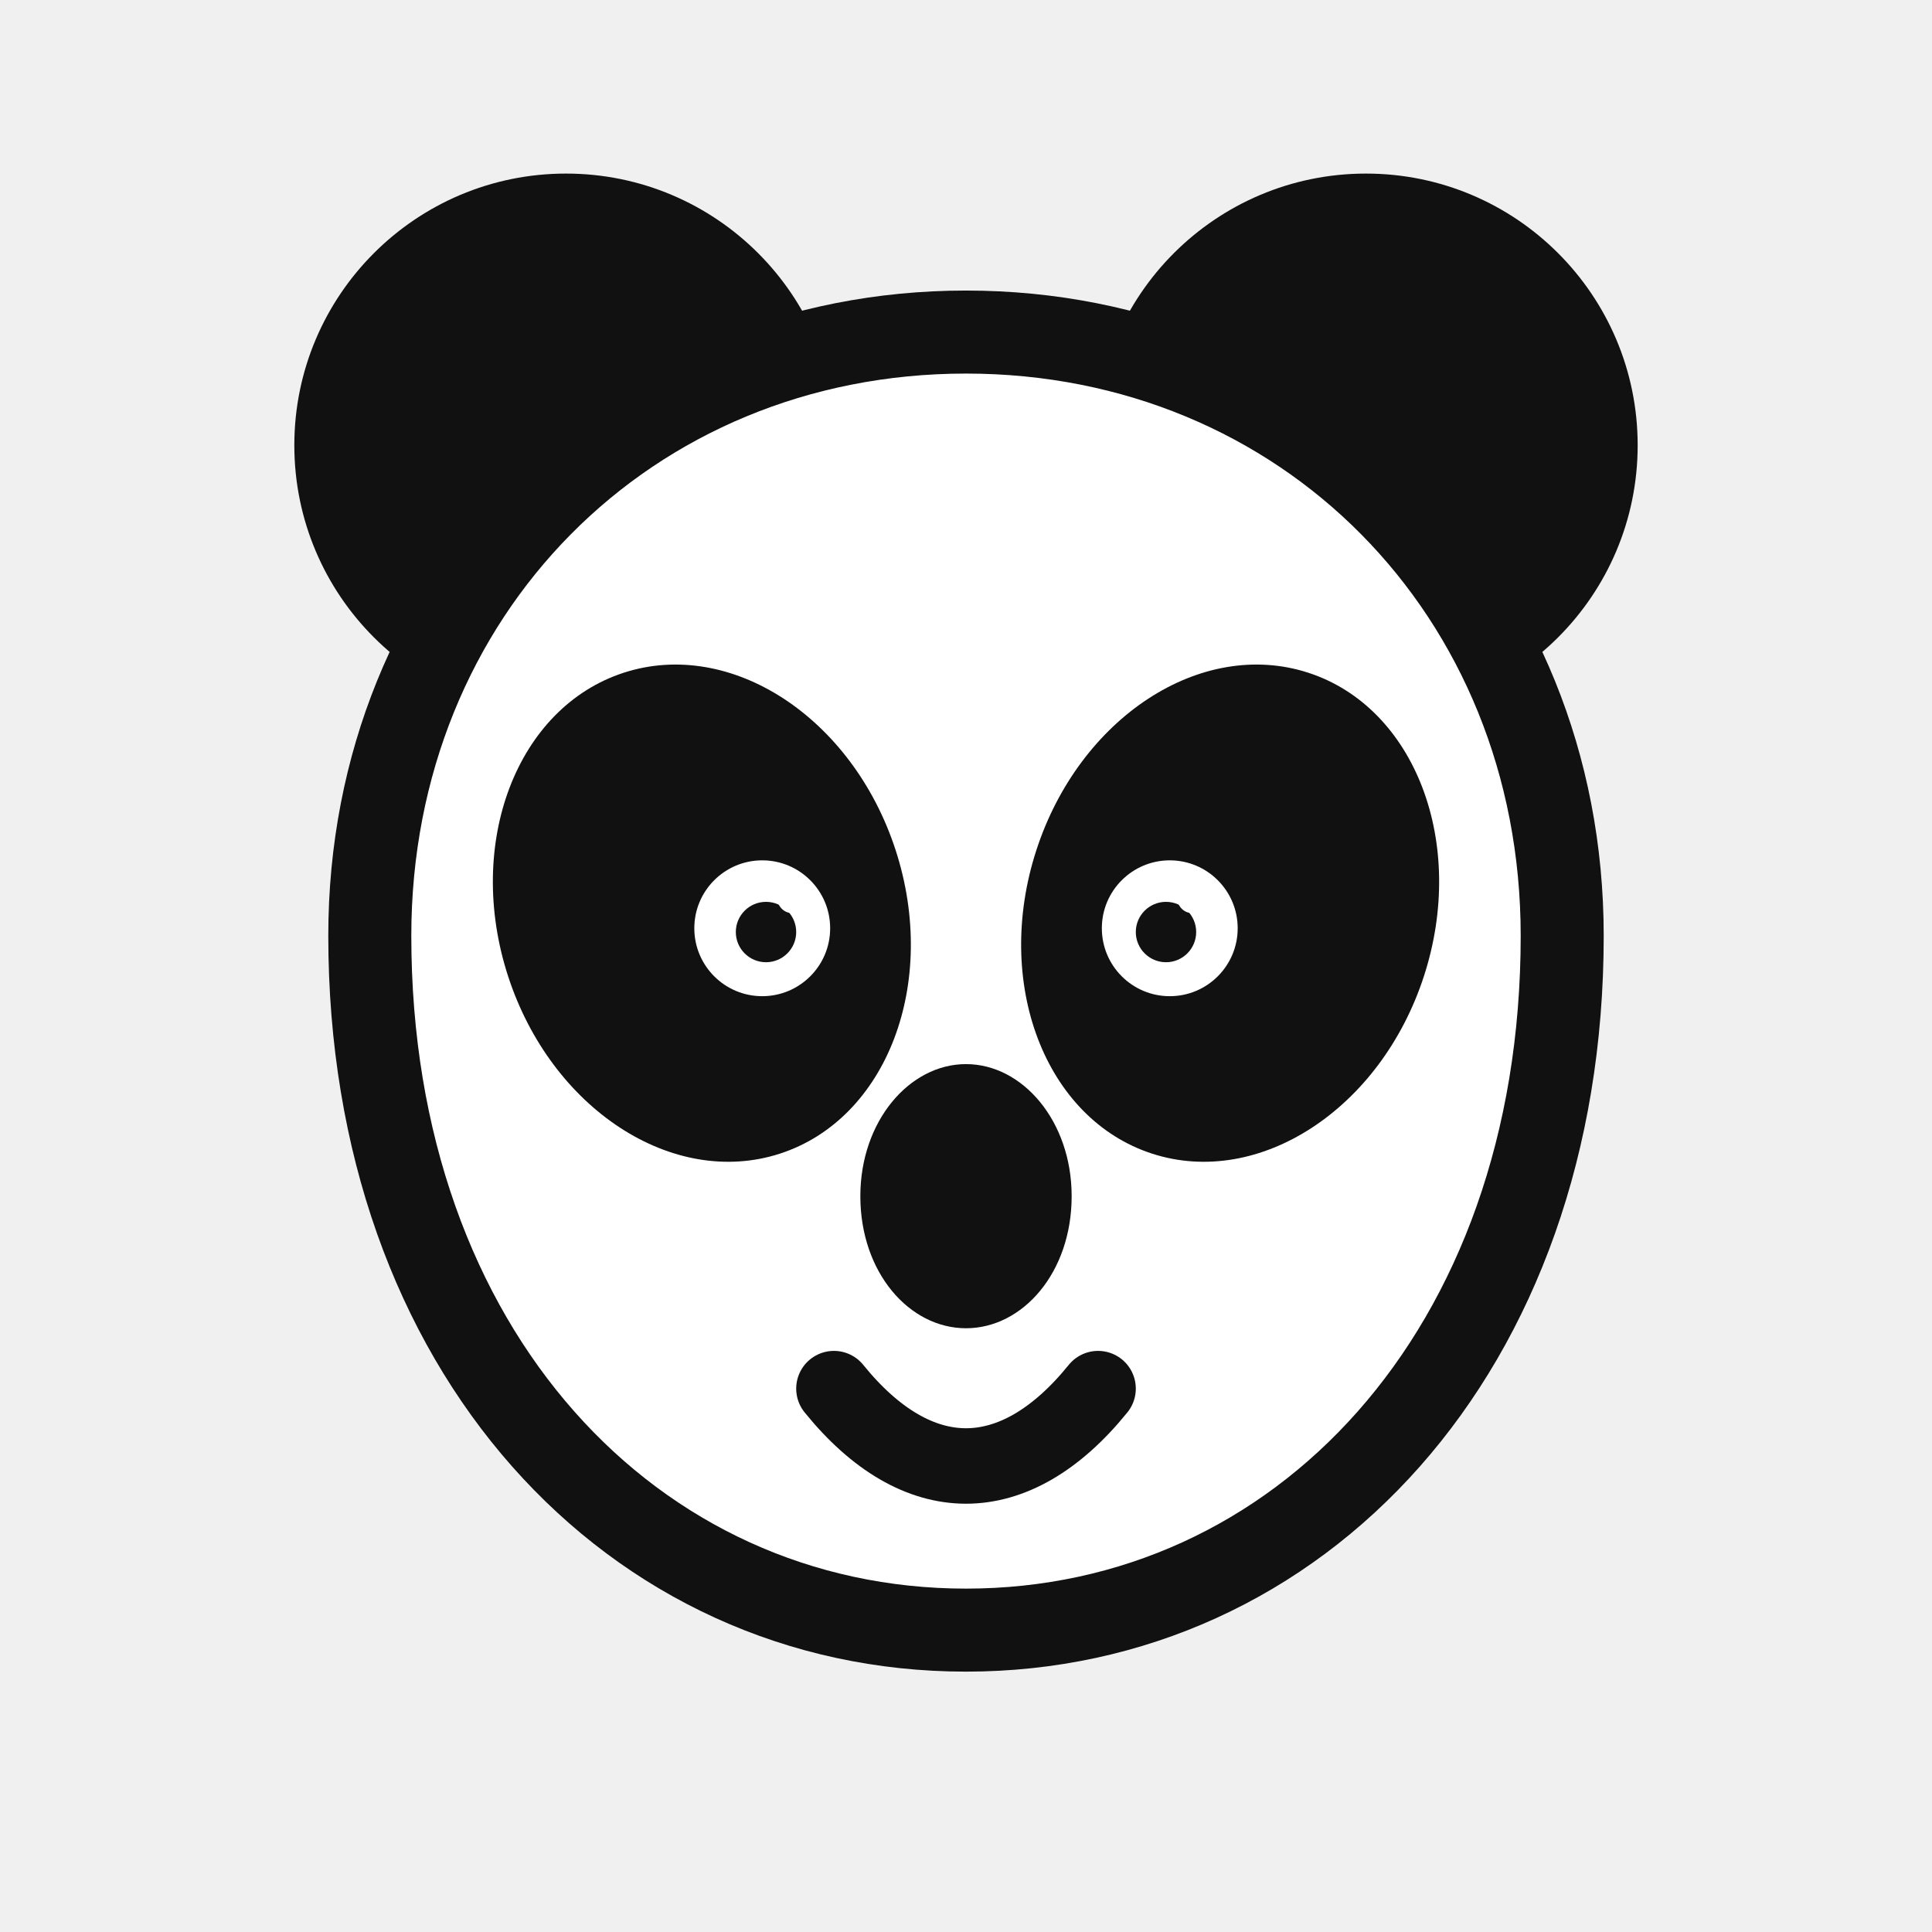
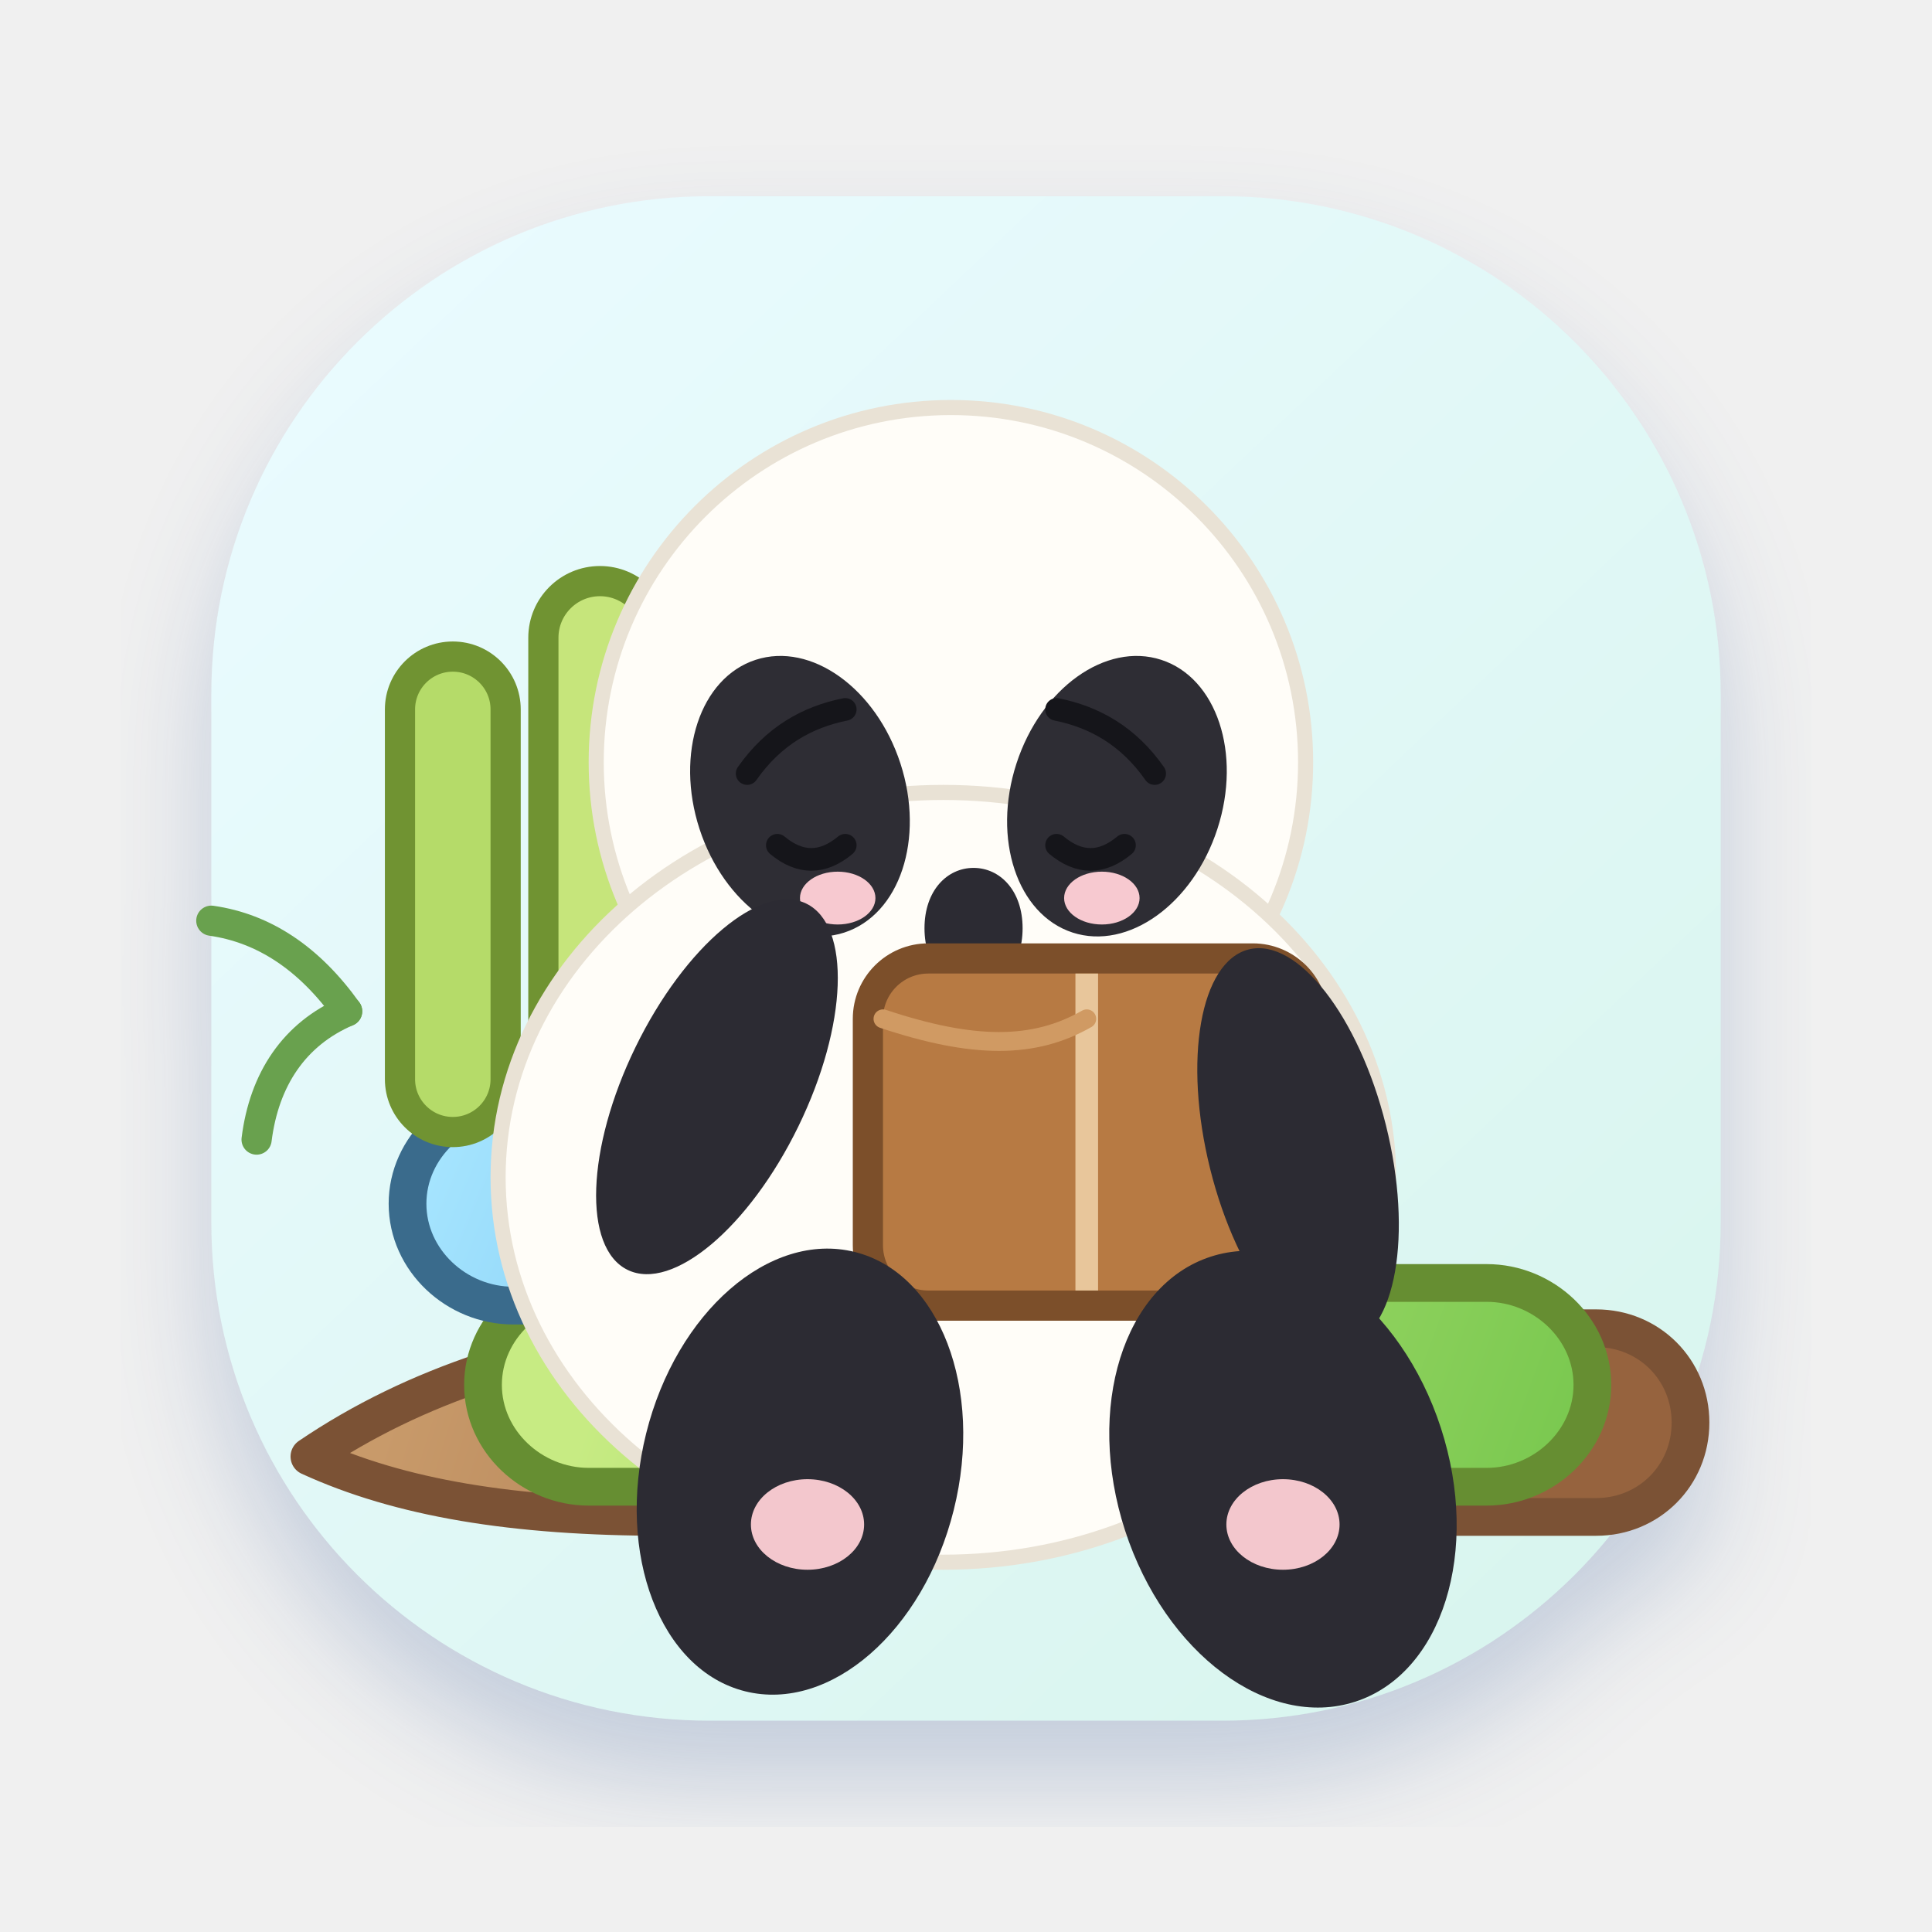
<svg xmlns="http://www.w3.org/2000/svg" width="512" height="512" viewBox="0 0 512 512" fill="none">
-   <circle cx="150" cy="118" r="72" fill="#111111" />
-   <circle cx="362" cy="118" r="72" fill="#111111" />
-   <path d="M256 88C345.47 88 414 156.978 414 248C414 358.234 344.126 432 256 432C167.874 432 98 358.234 98 248C98 156.978 166.53 88 256 88Z" fill="white" stroke="#111111" stroke-width="22" />
-   <ellipse cx="186" cy="242" rx="54" ry="67" transform="rotate(-18 186 242)" fill="#111111" />
-   <ellipse cx="326" cy="242" rx="54" ry="67" transform="rotate(18 326 242)" fill="#111111" />
-   <circle cx="202" cy="246" r="18" fill="white" />
-   <circle cx="310" cy="246" r="18" fill="white" />
-   <circle cx="203" cy="247" r="8" fill="#111111" />
-   <circle cx="309" cy="247" r="8" fill="#111111" />
-   <circle cx="210" cy="238" r="4" fill="white" />
-   <circle cx="316" cy="238" r="4" fill="white" />
-   <path d="M228 317C228 297.118 240.998 282 256 282C271.002 282 284 297.118 284 317C284 337.268 271.002 352 256 352C240.998 352 228 337.268 228 317Z" fill="#111111" />
-   <path d="M221 368C232.062 381.677 244.085 388.5 256 388.5C267.915 388.5 279.938 381.677 291 368" stroke="#111111" stroke-width="20" stroke-linecap="round" />
+   <defs>
+     <filter id="shadow" x="32" y="28" width="448" height="456" filterUnits="userSpaceOnUse" color-interpolation-filters="sRGB">
+       <feFlood flood-opacity="0" result="BackgroundImageFix" />
+       <feColorMatrix in="SourceAlpha" type="matrix" values="0 0 0 0 0 0 0 0 0 0 0 0 0 0 0 0 0 0 127 0" result="hardAlpha" />
+       <feOffset dy="16" />
+       <feGaussianBlur stdDeviation="14" />
+       <feColorMatrix type="matrix" values="0 0 0 0 0.141 0 0 0 0 0.314 0 0 0 0 0.58 0 0 0 0.22 0" />
+       <feBlend mode="normal" in2="BackgroundImageFix" result="effect1_dropShadow_0_1" />
+       <feBlend mode="normal" in="SourceGraphic" in2="effect1_dropShadow_0_1" result="shape" />
+     </filter>
+     <linearGradient id="bg" x1="72" y1="68" x2="428" y2="444" gradientUnits="userSpaceOnUse">
+       <stop stop-color="#EAFBFF" />
+       <stop offset="1" stop-color="#D8F5EE" />
+     </linearGradient>
+     <linearGradient id="bookBlue" x1="130" y1="254" x2="312" y2="330" gradientUnits="userSpaceOnUse">
+       <stop stop-color="#A8E6FF" />
+       <stop offset="1" stop-color="#5AB2E8" />
+     </linearGradient>
+     <linearGradient id="bookGreen" x1="182" y1="304" x2="416" y2="390" gradientUnits="userSpaceOnUse">
+       <stop stop-color="#C7EB83" />
+       <stop offset="1" stop-color="#79C84F" />
+     </linearGradient>
+     <linearGradient id="bookBrown" x1="112" y1="347" x2="350" y2="421" gradientUnits="userSpaceOnUse">
+       <stop stop-color="#C89A6A" />
+       <stop offset="1" stop-color="#96633E" />
+     </linearGradient>
+   </defs>
+   <g filter="url(#shadow)">
+     <rect x="56" y="52" width="400" height="404" rx="132" fill="url(#bg)" />
+     <path d="M82 386C110 367 144 356 184 352H423C437 352 448 363 448 377C448 391 437 402 423 402H176C136 402 106 397 82 386Z" fill="url(#bookBrown)" stroke="#7B5235" stroke-width="10" stroke-linejoin="round" />
+     <path d="M156 340H394C409 340 422 352 422 367C422 382 409 394 394 394H156C141 394 128 382 128 367C128 352 141 340 156 340Z" fill="url(#bookGreen)" stroke="#668E32" stroke-width="10" />
+     <path d="M136 292H322C337 292 350 304 350 319C350 334 337 346 322 346H136C121 346 108 334 108 319C108 304 121 292 136 292Z" fill="url(#bookBlue)" stroke="#3A6B8C" stroke-width="10" />
+     <rect x="106" y="174" width="28" height="126" rx="14" fill="#B5DB69" stroke="#709332" stroke-width="8" />
+     <rect x="144" y="154" width="30" height="148" rx="15" fill="#C6E57B" stroke="#709332" stroke-width="8" />
+     <path d="M92 268C78 274 70 286 68 302" stroke="#69A14E" stroke-width="8" stroke-linecap="round" />
+     <path d="M92 268C82 254 70 246 56 244" stroke="#69A14E" stroke-width="8" stroke-linecap="round" />
+     <path d="M168 258C182 252 194 242 204 228" stroke="#69A14E" stroke-width="8" stroke-linecap="round" />
+     <path d="M168 276C182 282 194 292 204 306" stroke="#69A14E" stroke-width="8" stroke-linecap="round" />
+     <circle cx="298" cy="174" r="38" fill="#2C2B33" />
+     <circle cx="204" cy="174" r="38" fill="#2C2B33" />
+     <circle cx="252" cy="202" r="94" fill="#FFFDF8" stroke="#E9E2D5" stroke-width="4" />
+     <ellipse cx="250" cy="312" rx="118" ry="102" fill="#FFFDF8" stroke="#E9E2D5" stroke-width="4" />
+     <ellipse cx="212" cy="211" rx="28" ry="38" transform="rotate(-18 212 211)" fill="#2E2D34" />
+     <ellipse cx="296" cy="211" rx="28" ry="38" transform="rotate(18 296 211)" fill="#2E2D34" />
+     <path d="M198 205C205 195 214 190 224 188" stroke="#15151A" stroke-width="6" stroke-linecap="round" />
+     <path d="M280 188C290 190 299 195 306 205" stroke="#15151A" stroke-width="6" stroke-linecap="round" />
+     <path d="M206 224C212 229 218 229 224 224" stroke="#15151A" stroke-width="6" stroke-linecap="round" />
+     <path d="M280 224C286 229 292 229 298 224" stroke="#15151A" stroke-width="6" stroke-linecap="round" />
+     <ellipse cx="222" cy="238" rx="10" ry="7" fill="#F7C9D0" />
+     <ellipse cx="292" cy="238" rx="10" ry="7" fill="#F7C9D0" />
+     <path d="M245 246C245 236 251 230 258 230C265 230 271 236 271 246C271 256 265 262 258 262C251 262 245 256 245 246Z" fill="#2C2B33" />
+     <path d="M242 272C251 282 265 282 274 272" stroke="#2C2B33" stroke-width="6" stroke-linecap="round" />
+     <rect x="230" y="254" width="118" height="92" rx="16" fill="#B77A43" stroke="#7C4F2A" stroke-width="8" />
+     <path d="M288 258V342" stroke="#E8C69B" stroke-width="6" />
+     <path d="M234 270C258 278 274 278 288 270" stroke="#D09A63" stroke-width="5" stroke-linecap="round" />
+     <ellipse cx="190" cy="288" rx="24" ry="54" transform="rotate(26 190 288)" fill="#2C2B33" />
+     <ellipse cx="344" cy="304" rx="24" ry="54" transform="rotate(-14 344 304)" fill="#2C2B33" />
+     <ellipse cx="212" cy="390" rx="42" ry="60" transform="rotate(14 212 390)" fill="#2C2B33" />
+     <ellipse cx="340" cy="392" rx="44" ry="62" transform="rotate(-18 340 392)" fill="#2C2B33" />
+     <ellipse cx="214" cy="404" rx="15" ry="12" fill="#F3C7CD" />
+     <ellipse cx="340" cy="404" rx="15" ry="12" fill="#F3C7CD" />
+   </g>
</svg>
